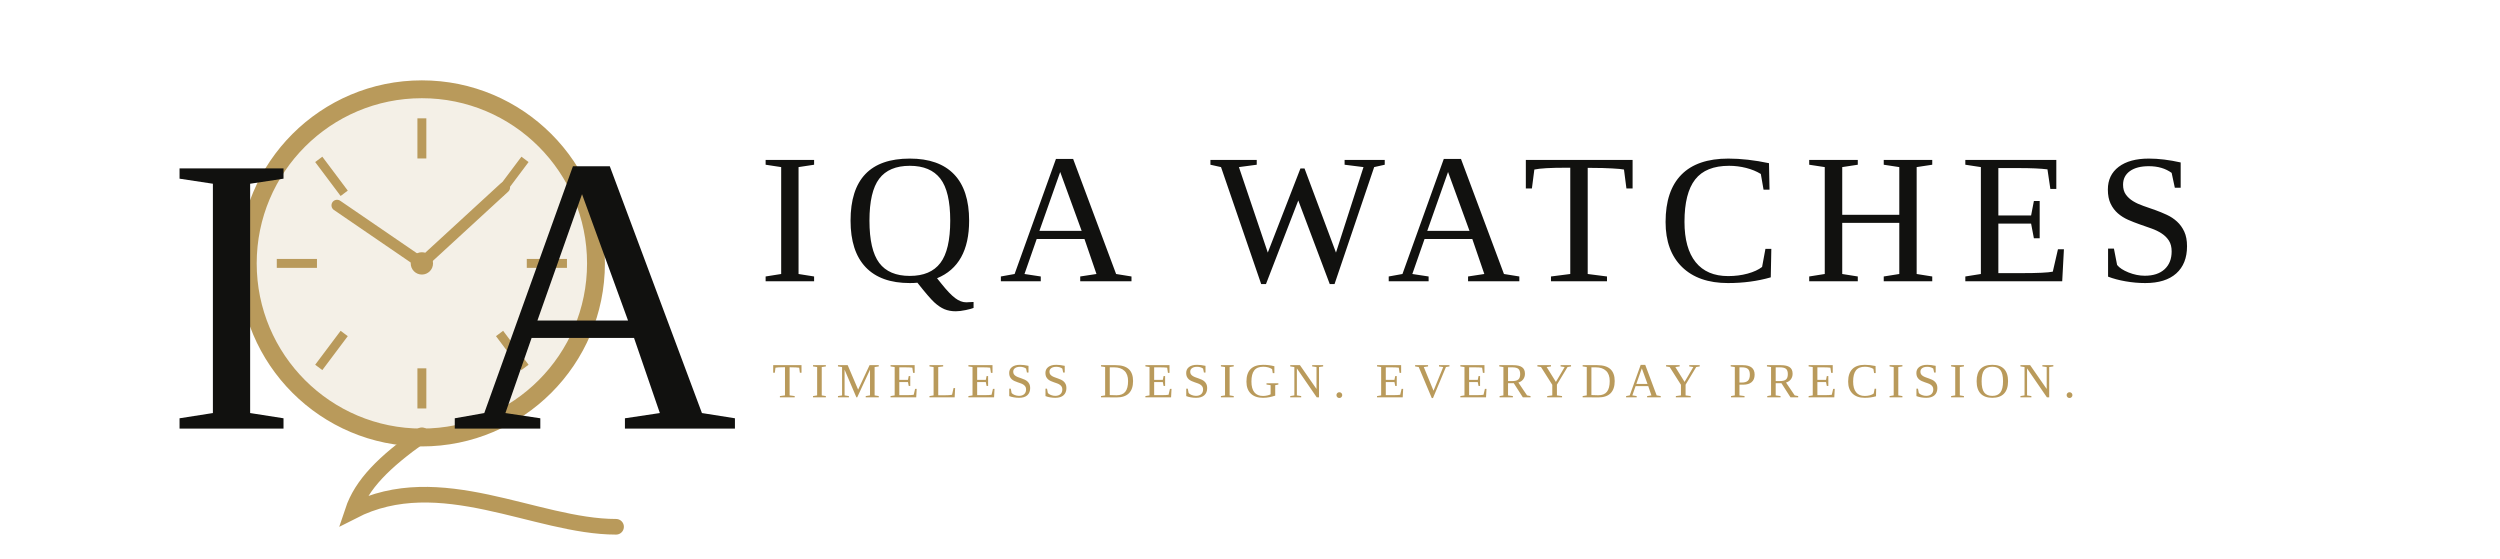
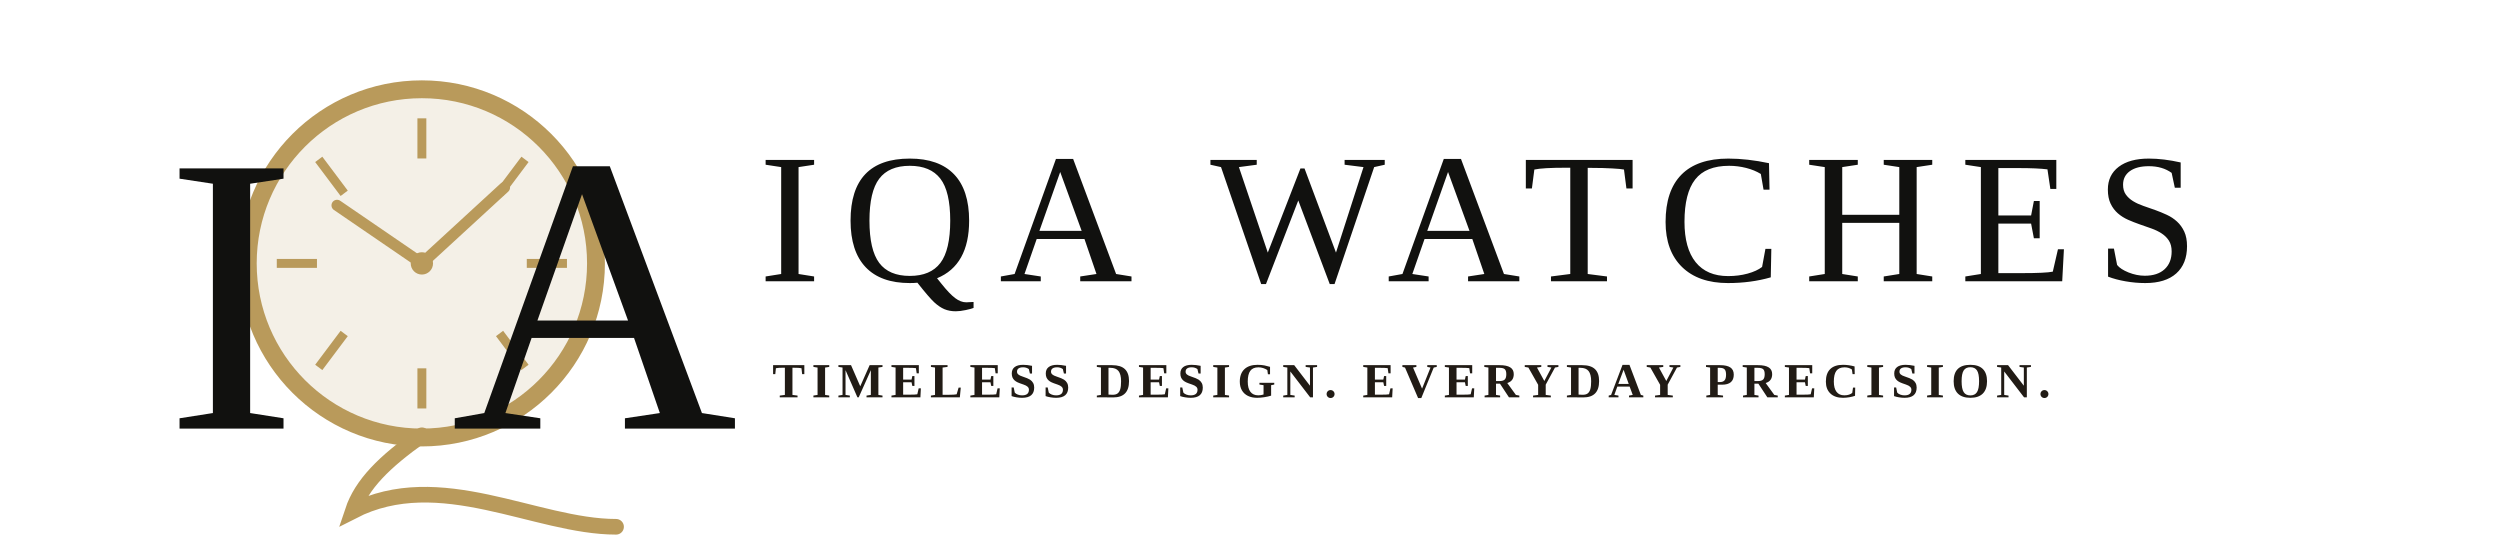
<svg xmlns="http://www.w3.org/2000/svg" viewBox="0 0 1120 250" role="img" aria-labelledby="title desc">
  <g transform="translate(12 10)">
    <circle cx="177" cy="108" r="78" fill="#F4F0E7" stroke="#B99A5B" stroke-width="8" />
    <g stroke="#B99A5B" stroke-width="4" stroke-linecap="square">
      <path d="M177 45v14 M177 157v14 M114 108h14 M226 108h14 M132 63l9 12 M213 141l9 12 M222 63l-9 12 M141 141l-9 12" />
      <path d="M177 108l-38 -26 M177 108l37 -34" stroke-linecap="round" stroke-width="5" />
    </g>
    <circle cx="177" cy="108" r="5" fill="#B99A5B" />
    <g fill="#11110F" font-family="Georgia, 'Times New Roman', serif">
      <text x="62" y="182" font-size="178">I</text>
      <text x="190" y="182" font-size="178">A</text>
    </g>
    <path d="M177 185 C160 197 150 207 146 219 C185 199 228 226 264 226" fill="none" stroke="#B99A5B" stroke-width="7" stroke-linecap="round" />
  </g>
  <text x="340" y="126" fill="#11110F" font-family="Georgia, 'Times New Roman', serif" font-size="83" letter-spacing="10">IQA WATCHES</text>
-   <text x="346" y="178" fill="#B99A5B" font-family="Georgia, 'Times New Roman', serif" font-size="22" letter-spacing="4">TIMELESS DESIGN. EVERYDAY PRECISION.</text>
+   <text x="346" y="178" fill="#211B15" font-family="Georgia, 'Times New Roman', serif" font-size="22" font-weight="700" letter-spacing="3">TIMELESS DESIGN. EVERYDAY PRECISION.</text>
</svg>
